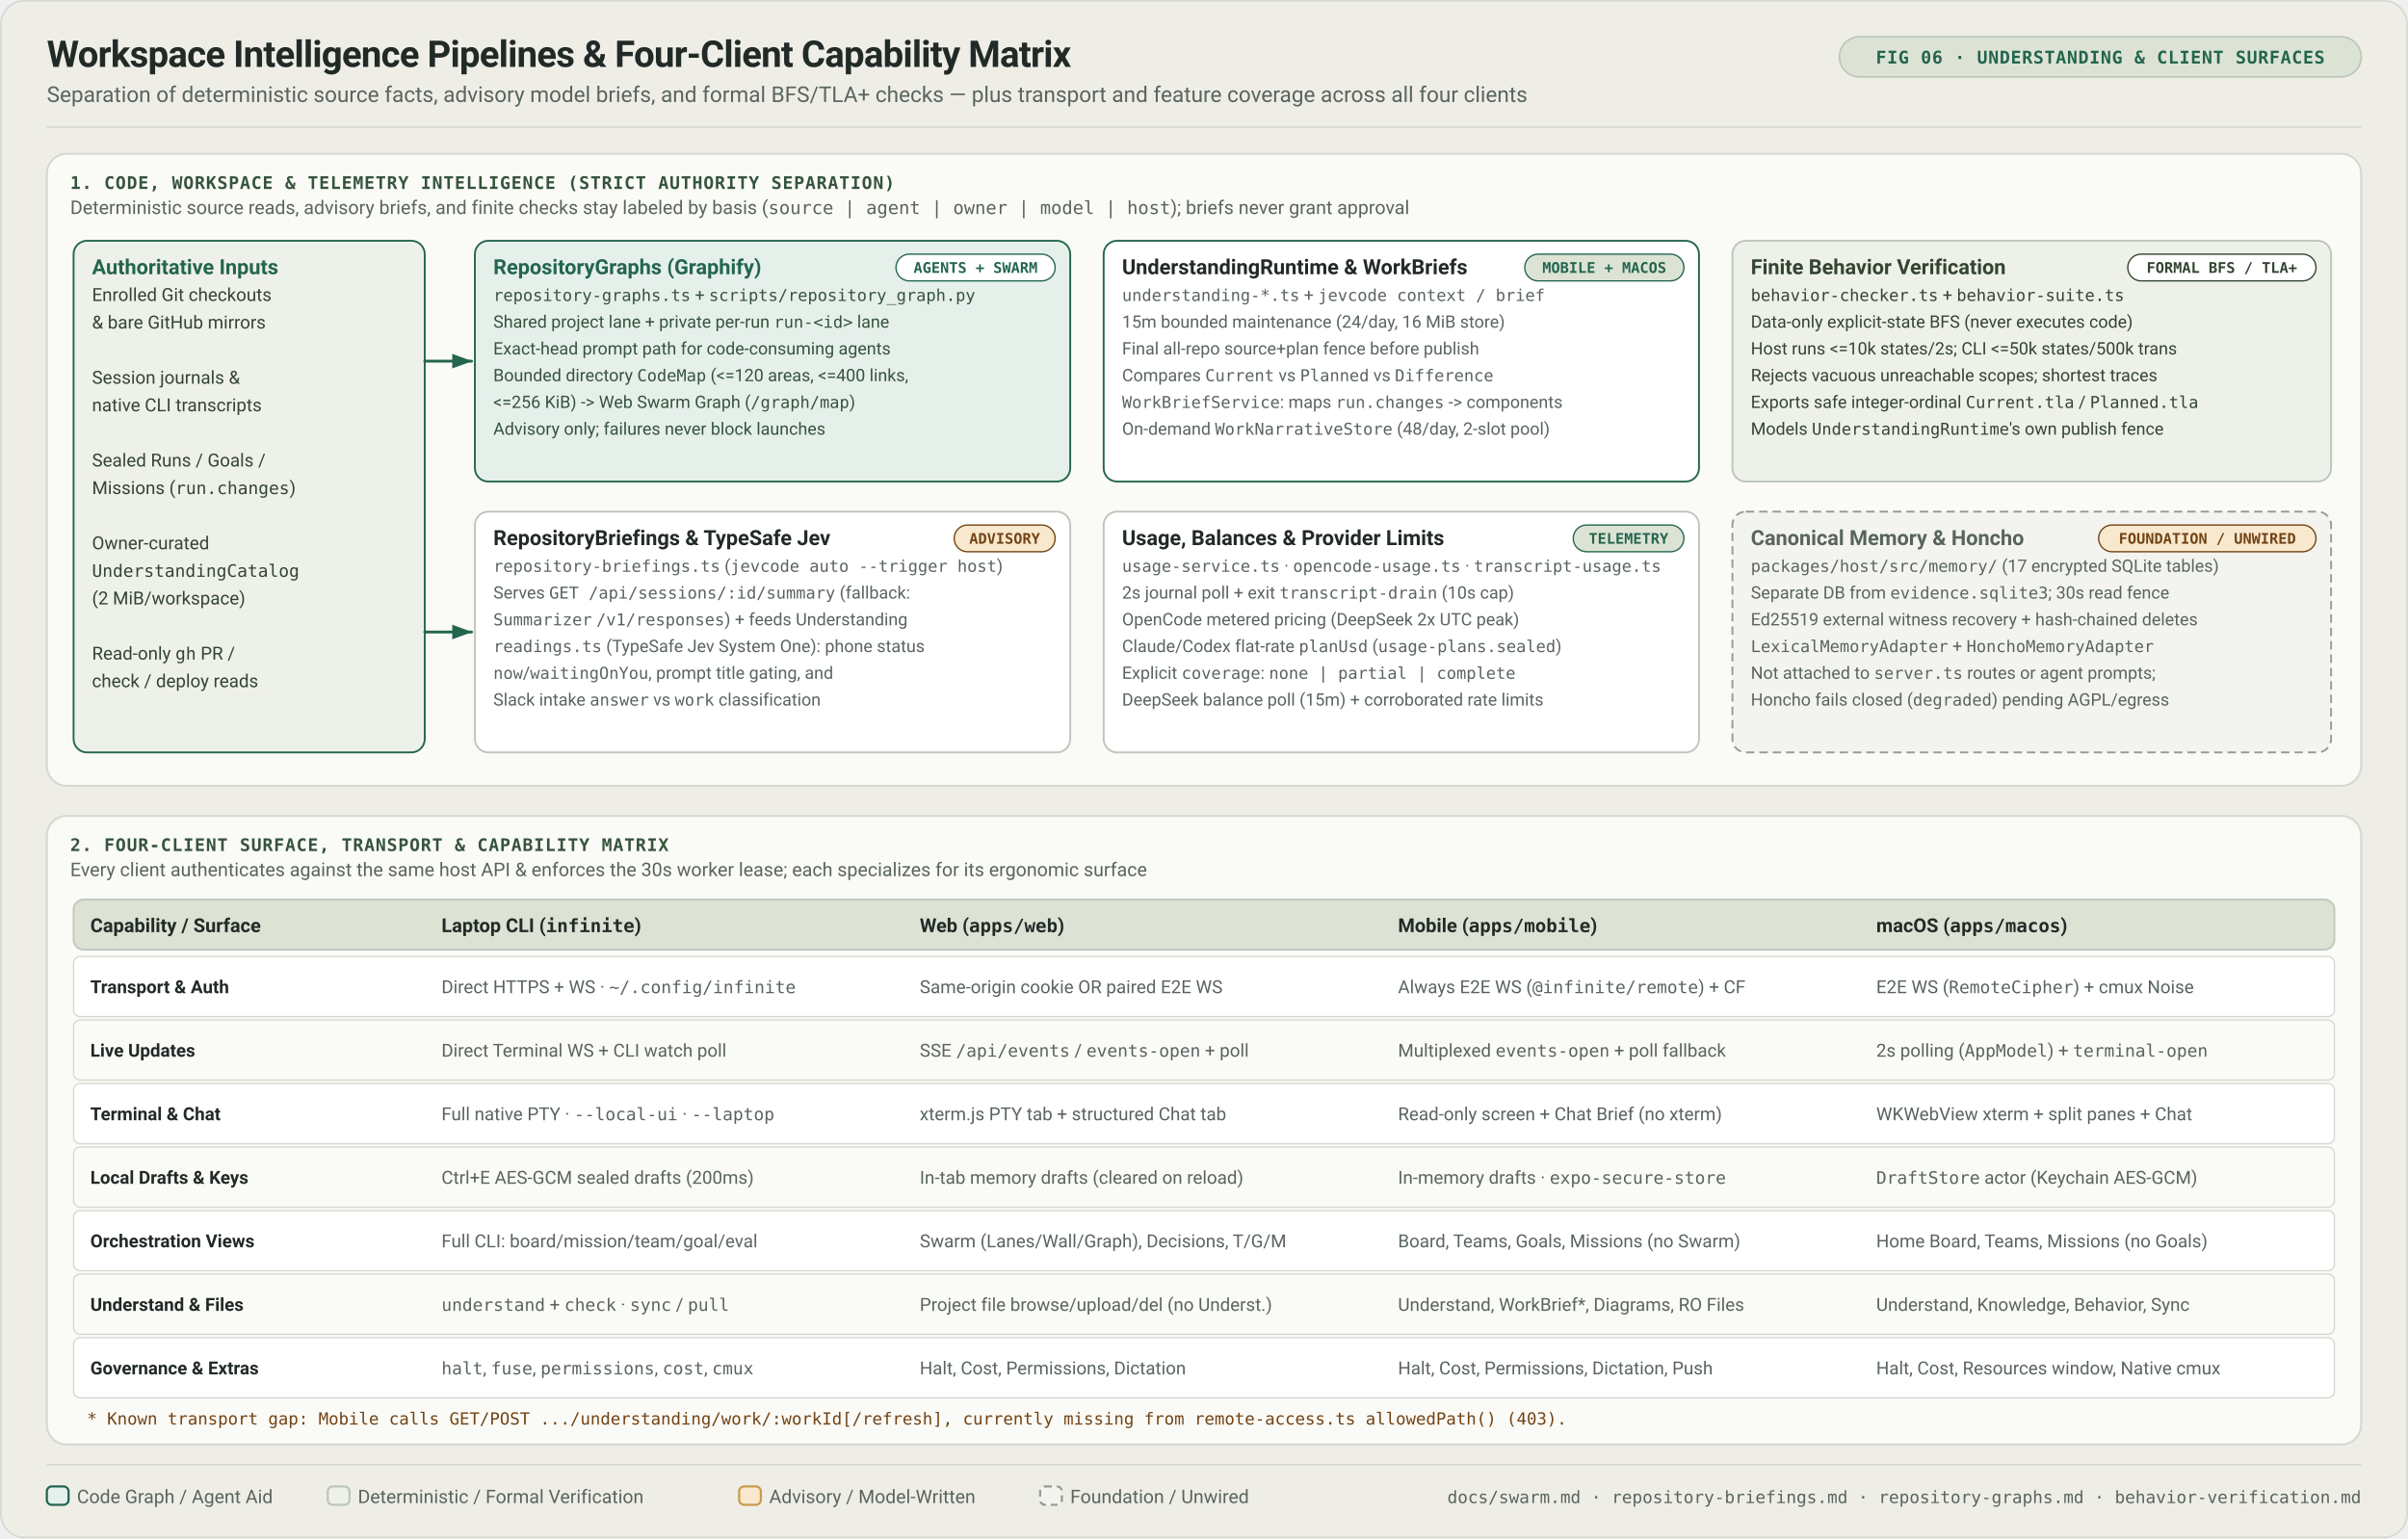
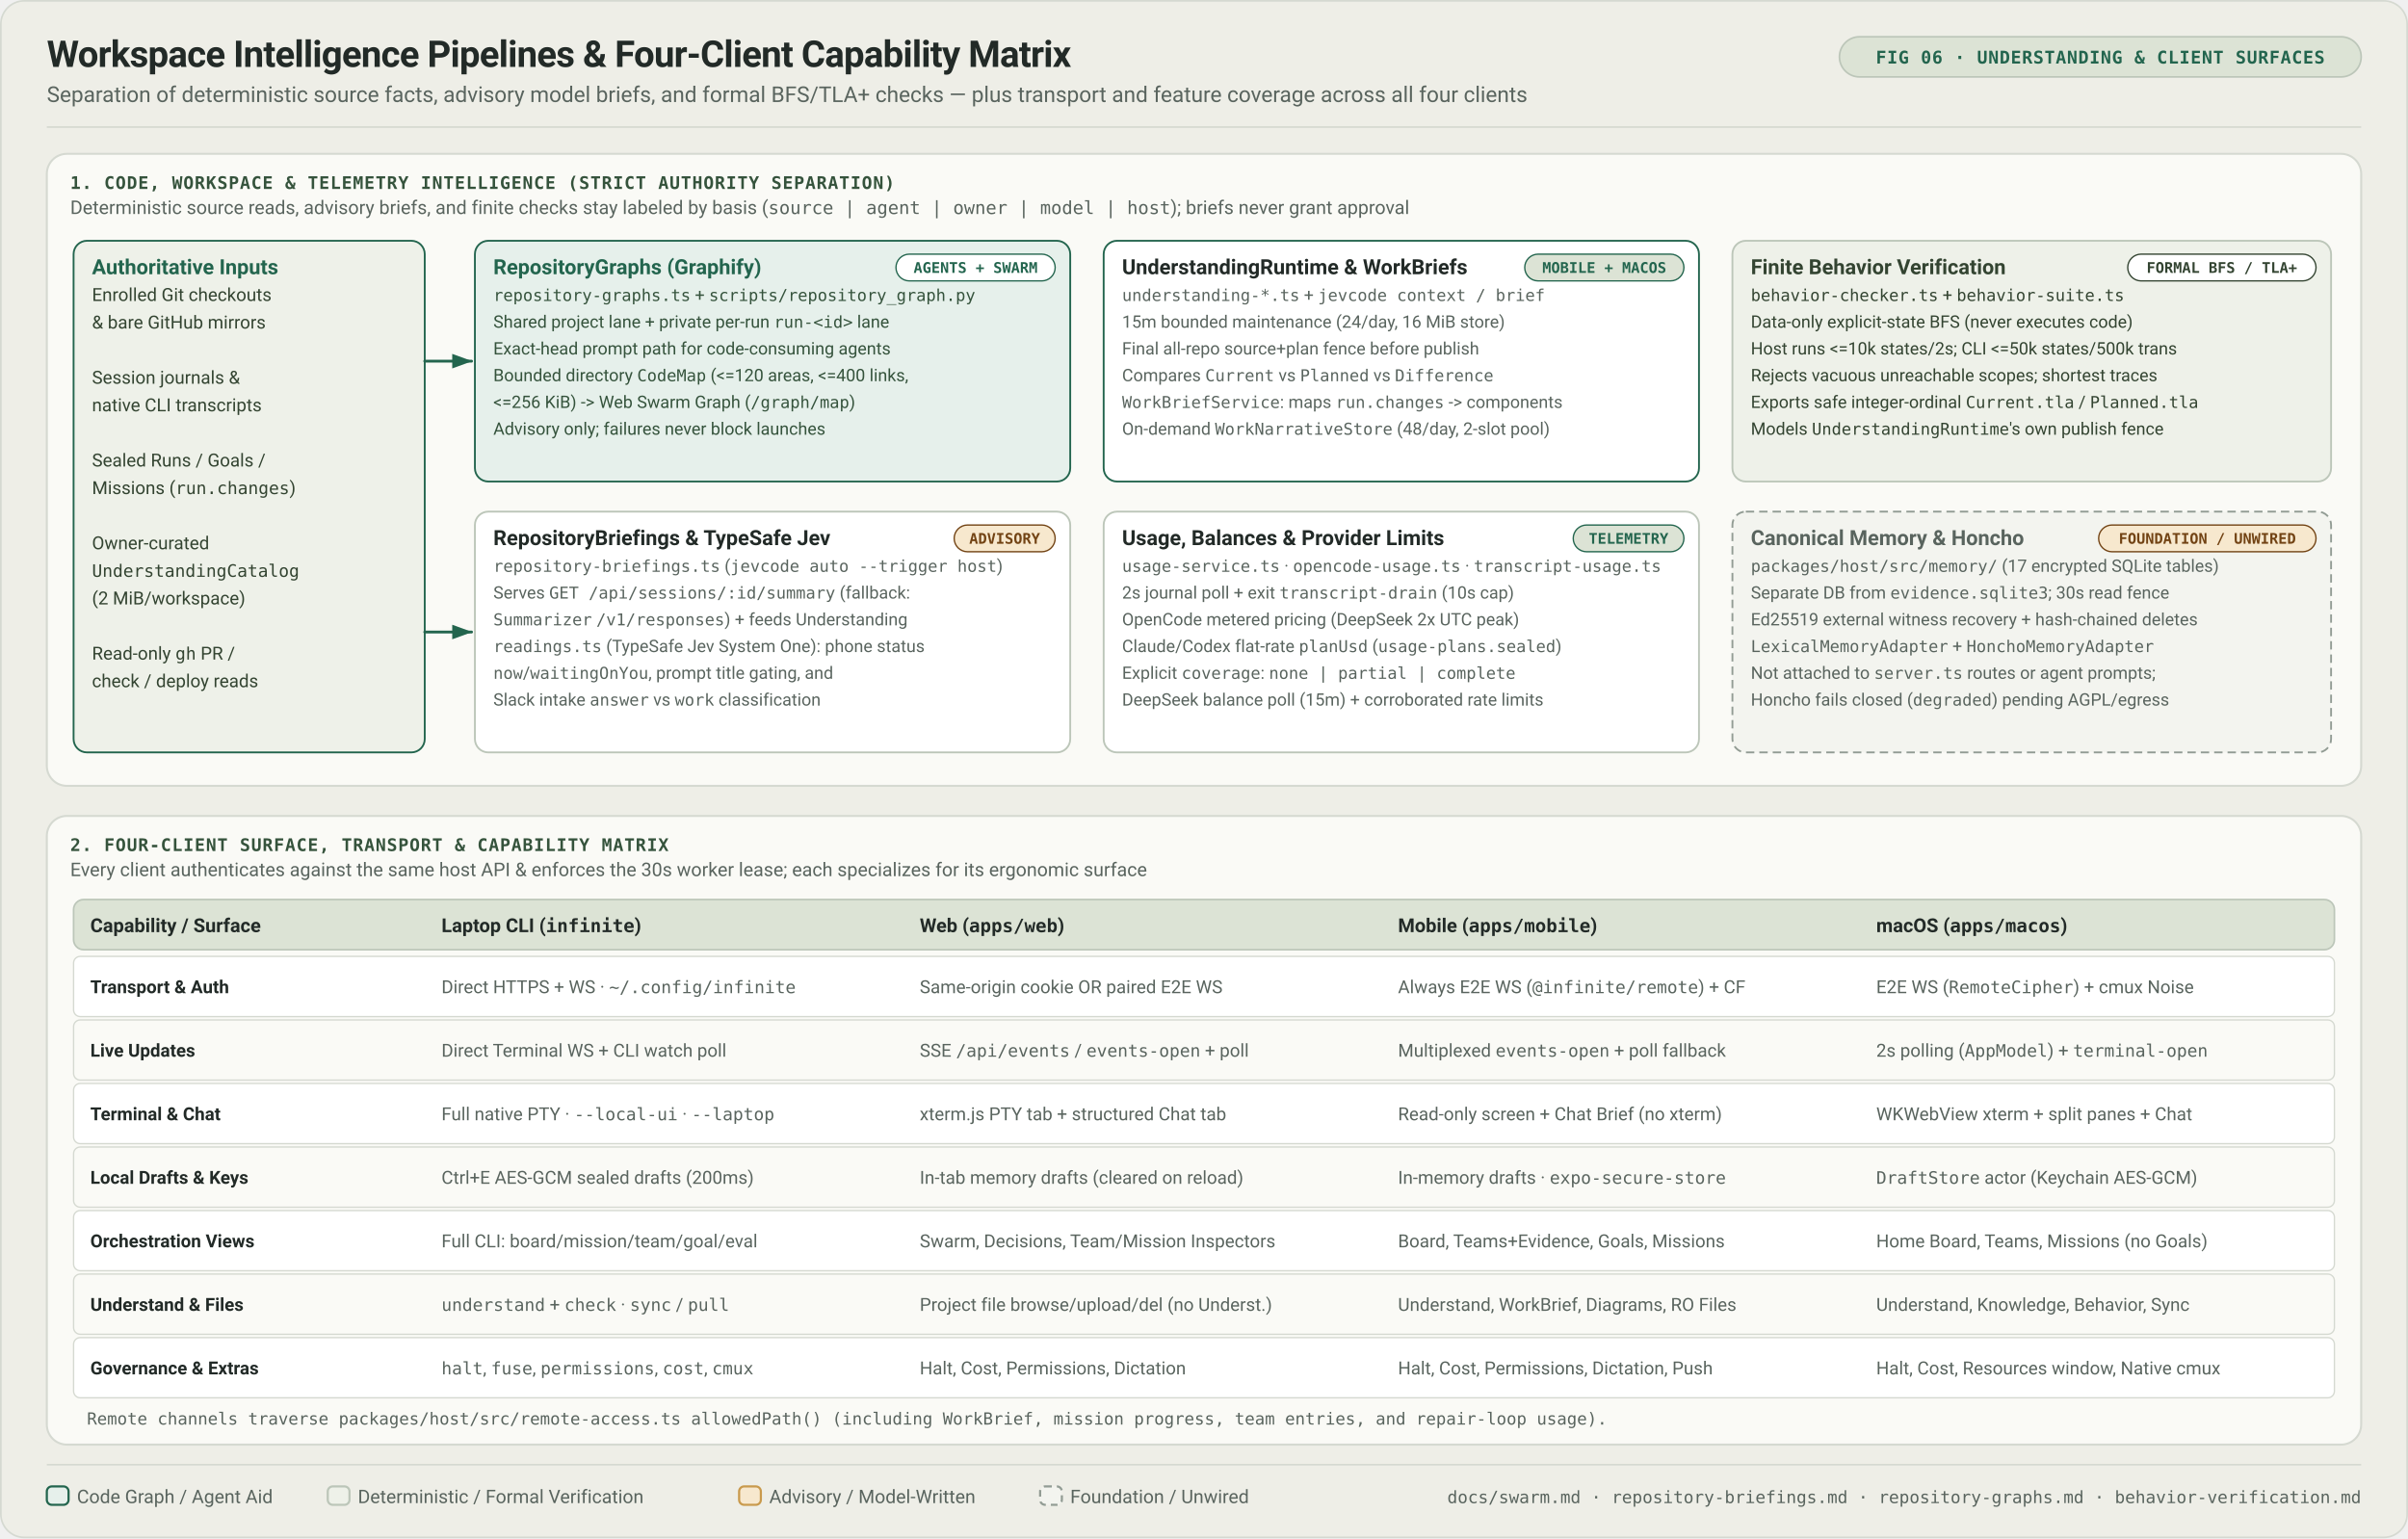
<svg xmlns="http://www.w3.org/2000/svg" viewBox="0 0 1440 920" width="1440" height="920" role="img" aria-label="Workspace Understanding Pipelines and Four-Client Surface Matrix">
  <defs>
    <marker id="arr-forest" viewBox="0 0 10 8" refX="8.5" refY="4" markerWidth="8" markerHeight="6.5" orient="auto-start-reverse">
      <path d="M 0 0.8 L 8.8 4 L 0 7.2 z" fill="#23654e" />
    </marker>
    <marker id="arr-ink" viewBox="0 0 10 8" refX="8.5" refY="4" markerWidth="8" markerHeight="6.5" orient="auto-start-reverse">
      <path d="M 0 0.8 L 8.8 4 L 0 7.2 z" fill="#59645e" />
    </marker>
    <marker id="arr-warn" viewBox="0 0 10 8" refX="8.5" refY="4" markerWidth="8" markerHeight="6.5" orient="auto-start-reverse">
      <path d="M 0 0.8 L 8.8 4 L 0 7.2 z" fill="#724314" />
    </marker>
    <marker id="arr-err" viewBox="0 0 10 8" refX="8.5" refY="4" markerWidth="8" markerHeight="6.5" orient="auto-start-reverse">
      <path d="M 0 0.8 L 8.8 4 L 0 7.2 z" fill="#9d382a" />
    </marker>
    <marker id="arr-term" viewBox="0 0 10 8" refX="8.5" refY="4" markerWidth="8" markerHeight="6.5" orient="auto-start-reverse">
      <path d="M 0 0.8 L 8.8 4 L 0 7.2 z" fill="#7fd4a8" />
    </marker>
  </defs>
  <rect x="0.5" y="0.5" width="1439" height="919" rx="14" fill="#eeeee7" stroke="#d5d9d1" stroke-width="1" />
  <g class="header">
    <text x="28" y="40" font-family="'Instrument Sans', -apple-system, BlinkMacSystemFont, 'Segoe UI', Roboto, Helvetica, Arial, sans-serif" font-size="22" font-weight="600" fill="#222a27" letter-spacing="-0.4">Workspace Intelligence Pipelines &amp; Four-Client Capability Matrix</text>
    <text x="28" y="61" font-family="'Instrument Sans', -apple-system, BlinkMacSystemFont, 'Segoe UI', Roboto, Helvetica, Arial, sans-serif" font-size="13" fill="#59645e">Separation of deterministic source facts, advisory model briefs, and formal BFS/TLA+ checks — plus transport and feature coverage across all four clients</text>
    <rect x="1100.0" y="22" width="312.0" height="24" rx="12" fill="#dce3d5" stroke="#bcc6b9" stroke-width="1" />
    <text x="1256.0" y="38" text-anchor="middle" font-family="'SFMono-Regular', ui-monospace, Menlo, Monaco, Consolas, monospace" font-size="10.5" font-weight="600" fill="#23654e" letter-spacing="0.4">FIG 06 · UNDERSTANDING &amp; CLIENT SURFACES</text>
    <line x1="28" y1="76" x2="1412" y2="76" stroke="#d5d9d1" stroke-width="1" />
  </g>
  <rect x="28" y="92" width="1384" height="378" rx="12" fill="#fafaf6" stroke="#d5d9d1" stroke-width="1.2" />
  <text x="42" y="113" font-family="'SFMono-Regular', ui-monospace, Menlo, Monaco, Consolas, monospace" font-size="10.4" font-weight="700" fill="#35533c" letter-spacing="0.5">1. CODE, WORKSPACE &amp; TELEMETRY INTELLIGENCE (STRICT AUTHORITY SEPARATION)</text>
  <text x="42" y="128" font-family="'Instrument Sans', -apple-system, BlinkMacSystemFont, 'Segoe UI', Roboto, Helvetica, Arial, sans-serif" font-size="11.3" fill="#59645e">Deterministic source reads, advisory briefs, and finite checks stay labeled by basis (<tspan font-family="'SFMono-Regular', ui-monospace, Menlo, Monaco, Consolas, monospace" font-size="10.8">source | agent | owner | model | host</tspan>); briefs never grant approval</text>
  <rect x="44" y="144" width="210" height="306" rx="8" fill="#eef1e9" stroke="#23654e" stroke-width="1.1" />
  <text x="55" y="164" font-family="'Instrument Sans', -apple-system, BlinkMacSystemFont, 'Segoe UI', Roboto, Helvetica, Arial, sans-serif" font-size="12.5" font-weight="600" fill="#23654e">Authoritative Inputs</text>
  <text x="55" y="180" font-family="'Instrument Sans', -apple-system, BlinkMacSystemFont, 'Segoe UI', Roboto, Helvetica, Arial, sans-serif" font-size="10.8" fill="#334431">Enrolled Git checkouts</text>
  <text x="55" y="196.5" font-family="'Instrument Sans', -apple-system, BlinkMacSystemFont, 'Segoe UI', Roboto, Helvetica, Arial, sans-serif" font-size="10.8" fill="#334431">&amp; bare GitHub mirrors</text>
  <text x="55" y="229.5" font-family="'Instrument Sans', -apple-system, BlinkMacSystemFont, 'Segoe UI', Roboto, Helvetica, Arial, sans-serif" font-size="10.8" fill="#334431">Session journals &amp;</text>
  <text x="55" y="246.0" font-family="'Instrument Sans', -apple-system, BlinkMacSystemFont, 'Segoe UI', Roboto, Helvetica, Arial, sans-serif" font-size="10.8" fill="#334431">native CLI transcripts</text>
  <text x="55" y="279.0" font-family="'Instrument Sans', -apple-system, BlinkMacSystemFont, 'Segoe UI', Roboto, Helvetica, Arial, sans-serif" font-size="10.8" fill="#334431">Sealed Runs / Goals /</text>
  <text x="55" y="295.5" font-family="'Instrument Sans', -apple-system, BlinkMacSystemFont, 'Segoe UI', Roboto, Helvetica, Arial, sans-serif" font-size="10.8" fill="#334431">Missions (<tspan font-family="'SFMono-Regular', ui-monospace, Menlo, Monaco, Consolas, monospace" font-size="10.3">run.changes</tspan>)</text>
  <text x="55" y="328.5" font-family="'Instrument Sans', -apple-system, BlinkMacSystemFont, 'Segoe UI', Roboto, Helvetica, Arial, sans-serif" font-size="10.8" fill="#334431">Owner-curated</text>
  <text x="55" y="345.0" font-family="'Instrument Sans', -apple-system, BlinkMacSystemFont, 'Segoe UI', Roboto, Helvetica, Arial, sans-serif" font-size="10.8" fill="#334431">
    <tspan font-family="'SFMono-Regular', ui-monospace, Menlo, Monaco, Consolas, monospace" font-size="10.3">UnderstandingCatalog</tspan>
  </text>
  <text x="55" y="361.5" font-family="'Instrument Sans', -apple-system, BlinkMacSystemFont, 'Segoe UI', Roboto, Helvetica, Arial, sans-serif" font-size="10.8" fill="#334431">(2 MiB/workspace)</text>
  <text x="55" y="394.5" font-family="'Instrument Sans', -apple-system, BlinkMacSystemFont, 'Segoe UI', Roboto, Helvetica, Arial, sans-serif" font-size="10.8" fill="#334431">Read-only <tspan font-family="'SFMono-Regular', ui-monospace, Menlo, Monaco, Consolas, monospace" font-size="10.3">gh</tspan> PR /</text>
  <text x="55" y="411.0" font-family="'Instrument Sans', -apple-system, BlinkMacSystemFont, 'Segoe UI', Roboto, Helvetica, Arial, sans-serif" font-size="10.8" fill="#334431">check / deploy reads</text>
  <rect x="284" y="144" width="356" height="144" rx="8" fill="#e6f0eb" stroke="#23654e" stroke-width="1.1" />
  <text x="295" y="164" font-family="'Instrument Sans', -apple-system, BlinkMacSystemFont, 'Segoe UI', Roboto, Helvetica, Arial, sans-serif" font-size="12.5" font-weight="600" fill="#23654e">RepositoryGraphs (Graphify)</text>
  <rect x="535.8" y="152" width="95.2" height="16" rx="8" fill="#ffffff" stroke="#23654e" stroke-width="0.8" />
  <text x="583.4" y="163.2" text-anchor="middle" font-family="'SFMono-Regular', ui-monospace, Menlo, Monaco, Consolas, monospace" font-size="8.8" font-weight="600" fill="#23654e">AGENTS + SWARM</text>
  <text x="295" y="180" font-family="'Instrument Sans', -apple-system, BlinkMacSystemFont, 'Segoe UI', Roboto, Helvetica, Arial, sans-serif" font-size="10.3" fill="#35533c">
    <tspan font-family="'SFMono-Regular', ui-monospace, Menlo, Monaco, Consolas, monospace" font-size="9.8">repository-graphs.ts</tspan> + <tspan font-family="'SFMono-Regular', ui-monospace, Menlo, Monaco, Consolas, monospace" font-size="9.8">scripts/repository_graph.py</tspan>
  </text>
  <text x="295" y="196" font-family="'Instrument Sans', -apple-system, BlinkMacSystemFont, 'Segoe UI', Roboto, Helvetica, Arial, sans-serif" font-size="10.3" fill="#35533c">Shared project lane + private per-run <tspan font-family="'SFMono-Regular', ui-monospace, Menlo, Monaco, Consolas, monospace" font-size="9.8">run-&lt;id&gt;</tspan> lane</text>
  <text x="295" y="212" font-family="'Instrument Sans', -apple-system, BlinkMacSystemFont, 'Segoe UI', Roboto, Helvetica, Arial, sans-serif" font-size="10.3" fill="#35533c">Exact-head prompt path for code-consuming agents</text>
  <text x="295" y="228" font-family="'Instrument Sans', -apple-system, BlinkMacSystemFont, 'Segoe UI', Roboto, Helvetica, Arial, sans-serif" font-size="10.3" fill="#35533c">Bounded directory <tspan font-family="'SFMono-Regular', ui-monospace, Menlo, Monaco, Consolas, monospace" font-size="9.8">CodeMap</tspan> (&lt;=120 areas, &lt;=400 links,</text>
  <text x="295" y="244" font-family="'Instrument Sans', -apple-system, BlinkMacSystemFont, 'Segoe UI', Roboto, Helvetica, Arial, sans-serif" font-size="10.3" fill="#35533c">&lt;=256 KiB) -&gt; Web Swarm Graph (<tspan font-family="'SFMono-Regular', ui-monospace, Menlo, Monaco, Consolas, monospace" font-size="9.8">/graph/map</tspan>)</text>
  <text x="295" y="260" font-family="'Instrument Sans', -apple-system, BlinkMacSystemFont, 'Segoe UI', Roboto, Helvetica, Arial, sans-serif" font-size="10.3" fill="#35533c">Advisory only; failures never block launches</text>
  <rect x="660" y="144" width="356" height="144" rx="8" fill="#ffffff" stroke="#23654e" stroke-width="1.1" />
  <text x="671" y="164" font-family="'Instrument Sans', -apple-system, BlinkMacSystemFont, 'Segoe UI', Roboto, Helvetica, Arial, sans-serif" font-size="12.5" font-weight="600" fill="#222a27">UnderstandingRuntime &amp; WorkBriefs</text>
  <rect x="911.8" y="152" width="95.2" height="16" rx="8" fill="#dce3d5" stroke="#23654e" stroke-width="0.8" />
  <text x="959.4" y="163.2" text-anchor="middle" font-family="'SFMono-Regular', ui-monospace, Menlo, Monaco, Consolas, monospace" font-size="8.8" font-weight="600" fill="#23654e">MOBILE + MACOS</text>
  <text x="671" y="180" font-family="'Instrument Sans', -apple-system, BlinkMacSystemFont, 'Segoe UI', Roboto, Helvetica, Arial, sans-serif" font-size="10.3" fill="#59645e">
    <tspan font-family="'SFMono-Regular', ui-monospace, Menlo, Monaco, Consolas, monospace" font-size="9.8">understanding-*.ts</tspan> + <tspan font-family="'SFMono-Regular', ui-monospace, Menlo, Monaco, Consolas, monospace" font-size="9.8">jevcode context / brief</tspan>
  </text>
  <text x="671" y="196" font-family="'Instrument Sans', -apple-system, BlinkMacSystemFont, 'Segoe UI', Roboto, Helvetica, Arial, sans-serif" font-size="10.3" fill="#59645e">15m bounded maintenance (24/day, 16 MiB store)</text>
  <text x="671" y="212" font-family="'Instrument Sans', -apple-system, BlinkMacSystemFont, 'Segoe UI', Roboto, Helvetica, Arial, sans-serif" font-size="10.3" fill="#59645e">Final all-repo source+plan fence before publish</text>
  <text x="671" y="228" font-family="'Instrument Sans', -apple-system, BlinkMacSystemFont, 'Segoe UI', Roboto, Helvetica, Arial, sans-serif" font-size="10.3" fill="#59645e">Compares <tspan font-family="'SFMono-Regular', ui-monospace, Menlo, Monaco, Consolas, monospace" font-size="9.8">Current</tspan> vs <tspan font-family="'SFMono-Regular', ui-monospace, Menlo, Monaco, Consolas, monospace" font-size="9.8">Planned</tspan> vs <tspan font-family="'SFMono-Regular', ui-monospace, Menlo, Monaco, Consolas, monospace" font-size="9.8">Difference</tspan>
  </text>
  <text x="671" y="244" font-family="'Instrument Sans', -apple-system, BlinkMacSystemFont, 'Segoe UI', Roboto, Helvetica, Arial, sans-serif" font-size="10.3" fill="#59645e">
    <tspan font-family="'SFMono-Regular', ui-monospace, Menlo, Monaco, Consolas, monospace" font-size="9.8">WorkBriefService</tspan>: maps <tspan font-family="'SFMono-Regular', ui-monospace, Menlo, Monaco, Consolas, monospace" font-size="9.8">run.changes</tspan> -&gt; components</text>
  <text x="671" y="260" font-family="'Instrument Sans', -apple-system, BlinkMacSystemFont, 'Segoe UI', Roboto, Helvetica, Arial, sans-serif" font-size="10.3" fill="#59645e">On-demand <tspan font-family="'SFMono-Regular', ui-monospace, Menlo, Monaco, Consolas, monospace" font-size="9.8">WorkNarrativeStore</tspan> (48/day, 2-slot pool)</text>
  <rect x="1036" y="144" width="358" height="144" rx="8" fill="#eef1e9" stroke="#bcc6b9" stroke-width="1.1" />
  <text x="1047" y="164" font-family="'Instrument Sans', -apple-system, BlinkMacSystemFont, 'Segoe UI', Roboto, Helvetica, Arial, sans-serif" font-size="12.5" font-weight="600" fill="#334431">Finite Behavior Verification</text>
  <rect x="1272.4" y="152" width="112.6" height="16" rx="8" fill="#ffffff" stroke="#334431" stroke-width="0.8" />
  <text x="1328.7" y="163.2" text-anchor="middle" font-family="'SFMono-Regular', ui-monospace, Menlo, Monaco, Consolas, monospace" font-size="8.8" font-weight="600" fill="#334431">FORMAL BFS / TLA+</text>
  <text x="1047" y="180" font-family="'Instrument Sans', -apple-system, BlinkMacSystemFont, 'Segoe UI', Roboto, Helvetica, Arial, sans-serif" font-size="10.3" fill="#334431">
    <tspan font-family="'SFMono-Regular', ui-monospace, Menlo, Monaco, Consolas, monospace" font-size="9.8">behavior-checker.ts</tspan> + <tspan font-family="'SFMono-Regular', ui-monospace, Menlo, Monaco, Consolas, monospace" font-size="9.8">behavior-suite.ts</tspan>
  </text>
  <text x="1047" y="196" font-family="'Instrument Sans', -apple-system, BlinkMacSystemFont, 'Segoe UI', Roboto, Helvetica, Arial, sans-serif" font-size="10.3" fill="#334431">Data-only explicit-state BFS (never executes code)</text>
  <text x="1047" y="212" font-family="'Instrument Sans', -apple-system, BlinkMacSystemFont, 'Segoe UI', Roboto, Helvetica, Arial, sans-serif" font-size="10.3" fill="#334431">Host runs &lt;=10k states/2s; CLI &lt;=50k states/500k trans</text>
  <text x="1047" y="228" font-family="'Instrument Sans', -apple-system, BlinkMacSystemFont, 'Segoe UI', Roboto, Helvetica, Arial, sans-serif" font-size="10.3" fill="#334431">Rejects vacuous unreachable scopes; shortest traces</text>
  <text x="1047" y="244" font-family="'Instrument Sans', -apple-system, BlinkMacSystemFont, 'Segoe UI', Roboto, Helvetica, Arial, sans-serif" font-size="10.3" fill="#334431">Exports safe integer-ordinal <tspan font-family="'SFMono-Regular', ui-monospace, Menlo, Monaco, Consolas, monospace" font-size="9.8">Current.tla</tspan> / <tspan font-family="'SFMono-Regular', ui-monospace, Menlo, Monaco, Consolas, monospace" font-size="9.8">Planned.tla</tspan>
  </text>
  <text x="1047" y="260" font-family="'Instrument Sans', -apple-system, BlinkMacSystemFont, 'Segoe UI', Roboto, Helvetica, Arial, sans-serif" font-size="10.3" fill="#334431">Models <tspan font-family="'SFMono-Regular', ui-monospace, Menlo, Monaco, Consolas, monospace" font-size="9.8">UnderstandingRuntime</tspan>'s own publish fence</text>
  <rect x="284" y="306" width="356" height="144" rx="8" fill="#ffffff" stroke="#bcc6b9" stroke-width="1.1" />
  <text x="295" y="326" font-family="'Instrument Sans', -apple-system, BlinkMacSystemFont, 'Segoe UI', Roboto, Helvetica, Arial, sans-serif" font-size="12.5" font-weight="600" fill="#222a27">RepositoryBriefings &amp; TypeSafe Jev</text>
  <rect x="570.6" y="314" width="60.4" height="16" rx="8" fill="#f7e8ce" stroke="#724314" stroke-width="0.8" />
  <text x="600.8" y="325.2" text-anchor="middle" font-family="'SFMono-Regular', ui-monospace, Menlo, Monaco, Consolas, monospace" font-size="8.8" font-weight="600" fill="#724314">ADVISORY</text>
  <text x="295" y="342" font-family="'Instrument Sans', -apple-system, BlinkMacSystemFont, 'Segoe UI', Roboto, Helvetica, Arial, sans-serif" font-size="10.3" fill="#59645e">
    <tspan font-family="'SFMono-Regular', ui-monospace, Menlo, Monaco, Consolas, monospace" font-size="9.8">repository-briefings.ts</tspan> (<tspan font-family="'SFMono-Regular', ui-monospace, Menlo, Monaco, Consolas, monospace" font-size="9.8">jevcode auto --trigger host</tspan>)</text>
  <text x="295" y="358" font-family="'Instrument Sans', -apple-system, BlinkMacSystemFont, 'Segoe UI', Roboto, Helvetica, Arial, sans-serif" font-size="10.3" fill="#59645e">Serves <tspan font-family="'SFMono-Regular', ui-monospace, Menlo, Monaco, Consolas, monospace" font-size="9.8">GET /api/sessions/:id/summary</tspan> (fallback:</text>
  <text x="295" y="374" font-family="'Instrument Sans', -apple-system, BlinkMacSystemFont, 'Segoe UI', Roboto, Helvetica, Arial, sans-serif" font-size="10.3" fill="#59645e">
    <tspan font-family="'SFMono-Regular', ui-monospace, Menlo, Monaco, Consolas, monospace" font-size="9.8">Summarizer</tspan>
    <tspan font-family="'SFMono-Regular', ui-monospace, Menlo, Monaco, Consolas, monospace" font-size="9.8">/v1/responses</tspan>) + feeds Understanding</text>
  <text x="295" y="390" font-family="'Instrument Sans', -apple-system, BlinkMacSystemFont, 'Segoe UI', Roboto, Helvetica, Arial, sans-serif" font-size="10.3" fill="#59645e">
    <tspan font-family="'SFMono-Regular', ui-monospace, Menlo, Monaco, Consolas, monospace" font-size="9.8">readings.ts</tspan> (TypeSafe Jev System One): phone status</text>
  <text x="295" y="406" font-family="'Instrument Sans', -apple-system, BlinkMacSystemFont, 'Segoe UI', Roboto, Helvetica, Arial, sans-serif" font-size="10.3" fill="#59645e">
    <tspan font-family="'SFMono-Regular', ui-monospace, Menlo, Monaco, Consolas, monospace" font-size="9.8">now</tspan>/<tspan font-family="'SFMono-Regular', ui-monospace, Menlo, Monaco, Consolas, monospace" font-size="9.8">waitingOnYou</tspan>, prompt title gating, and</text>
  <text x="295" y="422" font-family="'Instrument Sans', -apple-system, BlinkMacSystemFont, 'Segoe UI', Roboto, Helvetica, Arial, sans-serif" font-size="10.3" fill="#59645e">Slack intake <tspan font-family="'SFMono-Regular', ui-monospace, Menlo, Monaco, Consolas, monospace" font-size="9.8">answer</tspan> vs <tspan font-family="'SFMono-Regular', ui-monospace, Menlo, Monaco, Consolas, monospace" font-size="9.8">work</tspan> classification</text>
  <rect x="660" y="306" width="356" height="144" rx="8" fill="#ffffff" stroke="#bcc6b9" stroke-width="1.1" />
  <text x="671" y="326" font-family="'Instrument Sans', -apple-system, BlinkMacSystemFont, 'Segoe UI', Roboto, Helvetica, Arial, sans-serif" font-size="12.5" font-weight="600" fill="#222a27">Usage, Balances &amp; Provider Limits</text>
  <rect x="940.8" y="314" width="66.2" height="16" rx="8" fill="#dce3d5" stroke="#23654e" stroke-width="0.8" />
  <text x="973.9" y="325.2" text-anchor="middle" font-family="'SFMono-Regular', ui-monospace, Menlo, Monaco, Consolas, monospace" font-size="8.8" font-weight="600" fill="#23654e">TELEMETRY</text>
  <text x="671" y="342" font-family="'Instrument Sans', -apple-system, BlinkMacSystemFont, 'Segoe UI', Roboto, Helvetica, Arial, sans-serif" font-size="10.3" fill="#59645e">
    <tspan font-family="'SFMono-Regular', ui-monospace, Menlo, Monaco, Consolas, monospace" font-size="9.8">usage-service.ts</tspan> · <tspan font-family="'SFMono-Regular', ui-monospace, Menlo, Monaco, Consolas, monospace" font-size="9.8">opencode-usage.ts</tspan> · <tspan font-family="'SFMono-Regular', ui-monospace, Menlo, Monaco, Consolas, monospace" font-size="9.8">transcript-usage.ts</tspan>
  </text>
  <text x="671" y="358" font-family="'Instrument Sans', -apple-system, BlinkMacSystemFont, 'Segoe UI', Roboto, Helvetica, Arial, sans-serif" font-size="10.3" fill="#59645e">2s journal poll + exit <tspan font-family="'SFMono-Regular', ui-monospace, Menlo, Monaco, Consolas, monospace" font-size="9.8">transcript-drain</tspan> (10s cap)</text>
  <text x="671" y="374" font-family="'Instrument Sans', -apple-system, BlinkMacSystemFont, 'Segoe UI', Roboto, Helvetica, Arial, sans-serif" font-size="10.3" fill="#59645e">OpenCode metered pricing (DeepSeek 2x UTC peak)</text>
  <text x="671" y="390" font-family="'Instrument Sans', -apple-system, BlinkMacSystemFont, 'Segoe UI', Roboto, Helvetica, Arial, sans-serif" font-size="10.3" fill="#59645e">Claude/Codex flat-rate <tspan font-family="'SFMono-Regular', ui-monospace, Menlo, Monaco, Consolas, monospace" font-size="9.8">planUsd</tspan> (<tspan font-family="'SFMono-Regular', ui-monospace, Menlo, Monaco, Consolas, monospace" font-size="9.8">usage-plans.sealed</tspan>)</text>
  <text x="671" y="406" font-family="'Instrument Sans', -apple-system, BlinkMacSystemFont, 'Segoe UI', Roboto, Helvetica, Arial, sans-serif" font-size="10.3" fill="#59645e">Explicit <tspan font-family="'SFMono-Regular', ui-monospace, Menlo, Monaco, Consolas, monospace" font-size="9.8">coverage</tspan>: <tspan font-family="'SFMono-Regular', ui-monospace, Menlo, Monaco, Consolas, monospace" font-size="9.8">none | partial | complete</tspan>
  </text>
  <text x="671" y="422" font-family="'Instrument Sans', -apple-system, BlinkMacSystemFont, 'Segoe UI', Roboto, Helvetica, Arial, sans-serif" font-size="10.3" fill="#59645e">DeepSeek balance poll (15m) + corroborated rate limits</text>
  <rect x="1036" y="306" width="358" height="144" rx="8" fill="#f3f4ef" stroke="#929c94" stroke-width="1.1" stroke-dasharray="5 3" />
  <text x="1047" y="326" font-family="'Instrument Sans', -apple-system, BlinkMacSystemFont, 'Segoe UI', Roboto, Helvetica, Arial, sans-serif" font-size="12.5" font-weight="600" fill="#59645e">Canonical Memory &amp; Honcho</text>
  <rect x="1255.0" y="314" width="130.0" height="16" rx="8" fill="#f7e8ce" stroke="#724314" stroke-width="0.8" />
  <text x="1320.0" y="325.2" text-anchor="middle" font-family="'SFMono-Regular', ui-monospace, Menlo, Monaco, Consolas, monospace" font-size="8.8" font-weight="600" fill="#724314">FOUNDATION / UNWIRED</text>
  <text x="1047" y="342" font-family="'Instrument Sans', -apple-system, BlinkMacSystemFont, 'Segoe UI', Roboto, Helvetica, Arial, sans-serif" font-size="10.3" fill="#59645e">
    <tspan font-family="'SFMono-Regular', ui-monospace, Menlo, Monaco, Consolas, monospace" font-size="9.8">packages/host/src/memory/</tspan> (17 encrypted SQLite tables)</text>
  <text x="1047" y="358" font-family="'Instrument Sans', -apple-system, BlinkMacSystemFont, 'Segoe UI', Roboto, Helvetica, Arial, sans-serif" font-size="10.3" fill="#59645e">Separate DB from <tspan font-family="'SFMono-Regular', ui-monospace, Menlo, Monaco, Consolas, monospace" font-size="9.8">evidence.sqlite3</tspan>; 30s read fence</text>
  <text x="1047" y="374" font-family="'Instrument Sans', -apple-system, BlinkMacSystemFont, 'Segoe UI', Roboto, Helvetica, Arial, sans-serif" font-size="10.3" fill="#59645e">Ed25519 external witness recovery + hash-chained deletes</text>
  <text x="1047" y="390" font-family="'Instrument Sans', -apple-system, BlinkMacSystemFont, 'Segoe UI', Roboto, Helvetica, Arial, sans-serif" font-size="10.3" fill="#59645e">
    <tspan font-family="'SFMono-Regular', ui-monospace, Menlo, Monaco, Consolas, monospace" font-size="9.8">LexicalMemoryAdapter</tspan> + <tspan font-family="'SFMono-Regular', ui-monospace, Menlo, Monaco, Consolas, monospace" font-size="9.8">HonchoMemoryAdapter</tspan>
  </text>
  <text x="1047" y="406" font-family="'Instrument Sans', -apple-system, BlinkMacSystemFont, 'Segoe UI', Roboto, Helvetica, Arial, sans-serif" font-size="10.3" fill="#59645e">Not attached to <tspan font-family="'SFMono-Regular', ui-monospace, Menlo, Monaco, Consolas, monospace" font-size="9.8">server.ts</tspan> routes or agent prompts;</text>
  <text x="1047" y="422" font-family="'Instrument Sans', -apple-system, BlinkMacSystemFont, 'Segoe UI', Roboto, Helvetica, Arial, sans-serif" font-size="10.3" fill="#59645e">Honcho fails closed (<tspan font-family="'SFMono-Regular', ui-monospace, Menlo, Monaco, Consolas, monospace" font-size="9.8">degraded</tspan>) pending AGPL/egress</text>
  <path d="M 254 216 L 282 216" fill="none" stroke="#23654e" stroke-width="1.7" stroke-linecap="round" stroke-linejoin="round" marker-end="url(#arr-forest)" />
  <path d="M 254 378 L 282 378" fill="none" stroke="#23654e" stroke-width="1.7" stroke-linecap="round" stroke-linejoin="round" marker-end="url(#arr-forest)" />
  <rect x="28" y="488" width="1384" height="376" rx="12" fill="#fafaf6" stroke="#d5d9d1" stroke-width="1.2" />
  <text x="42" y="509" font-family="'SFMono-Regular', ui-monospace, Menlo, Monaco, Consolas, monospace" font-size="10.4" font-weight="700" fill="#35533c" letter-spacing="0.5">2. FOUR-CLIENT SURFACE, TRANSPORT &amp; CAPABILITY MATRIX</text>
  <text x="42" y="524" font-family="'Instrument Sans', -apple-system, BlinkMacSystemFont, 'Segoe UI', Roboto, Helvetica, Arial, sans-serif" font-size="11.3" fill="#59645e">Every client authenticates against the same host API &amp; enforces the 30s worker lease; each specializes for its ergonomic surface</text>
  <rect x="44" y="538" width="1352" height="30" rx="6" fill="#dce3d5" stroke="#bcc6b9" stroke-width="1" />
  <text x="54" y="557.5" font-family="'Instrument Sans', -apple-system, BlinkMacSystemFont, 'Segoe UI', Roboto, Helvetica, Arial, sans-serif" font-size="11.5" font-weight="700" fill="#222a27">Capability / Surface</text>
  <text x="264" y="557.5" font-family="'Instrument Sans', -apple-system, BlinkMacSystemFont, 'Segoe UI', Roboto, Helvetica, Arial, sans-serif" font-size="11.5" font-weight="700" fill="#222a27">Laptop CLI (<tspan font-family="'SFMono-Regular', ui-monospace, Menlo, Monaco, Consolas, monospace" font-size="11.0">infinite</tspan>)</text>
  <text x="550" y="557.5" font-family="'Instrument Sans', -apple-system, BlinkMacSystemFont, 'Segoe UI', Roboto, Helvetica, Arial, sans-serif" font-size="11.5" font-weight="700" fill="#222a27">Web (<tspan font-family="'SFMono-Regular', ui-monospace, Menlo, Monaco, Consolas, monospace" font-size="11.0">apps/web</tspan>)</text>
  <text x="836" y="557.5" font-family="'Instrument Sans', -apple-system, BlinkMacSystemFont, 'Segoe UI', Roboto, Helvetica, Arial, sans-serif" font-size="11.5" font-weight="700" fill="#222a27">Mobile (<tspan font-family="'SFMono-Regular', ui-monospace, Menlo, Monaco, Consolas, monospace" font-size="11.0">apps/mobile</tspan>)</text>
  <text x="1122" y="557.5" font-family="'Instrument Sans', -apple-system, BlinkMacSystemFont, 'Segoe UI', Roboto, Helvetica, Arial, sans-serif" font-size="11.5" font-weight="700" fill="#222a27">macOS (<tspan font-family="'SFMono-Regular', ui-monospace, Menlo, Monaco, Consolas, monospace" font-size="11.0">apps/macos</tspan>)</text>
  <rect x="44" y="572" width="1352" height="36" rx="4" fill="#ffffff" stroke="#d5d9d1" stroke-width="0.8" />
  <text x="54" y="594" font-family="'Instrument Sans', -apple-system, BlinkMacSystemFont, 'Segoe UI', Roboto, Helvetica, Arial, sans-serif" font-size="10.8" font-weight="600" fill="#222a27">Transport &amp; Auth</text>
  <text x="264" y="594" font-family="'Instrument Sans', -apple-system, BlinkMacSystemFont, 'Segoe UI', Roboto, Helvetica, Arial, sans-serif" font-size="10.8" font-weight="400" fill="#59645e">Direct HTTPS + WS · <tspan font-family="'SFMono-Regular', ui-monospace, Menlo, Monaco, Consolas, monospace" font-size="10.3">~/.config/infinite</tspan>
  </text>
  <text x="550" y="594" font-family="'Instrument Sans', -apple-system, BlinkMacSystemFont, 'Segoe UI', Roboto, Helvetica, Arial, sans-serif" font-size="10.8" font-weight="400" fill="#59645e">Same-origin cookie OR paired E2E WS</text>
  <text x="836" y="594" font-family="'Instrument Sans', -apple-system, BlinkMacSystemFont, 'Segoe UI', Roboto, Helvetica, Arial, sans-serif" font-size="10.8" font-weight="400" fill="#59645e">Always E2E WS (<tspan font-family="'SFMono-Regular', ui-monospace, Menlo, Monaco, Consolas, monospace" font-size="10.3">@infinite/remote</tspan>) + CF</text>
  <text x="1122" y="594" font-family="'Instrument Sans', -apple-system, BlinkMacSystemFont, 'Segoe UI', Roboto, Helvetica, Arial, sans-serif" font-size="10.8" font-weight="400" fill="#59645e">E2E WS (<tspan font-family="'SFMono-Regular', ui-monospace, Menlo, Monaco, Consolas, monospace" font-size="10.3">RemoteCipher</tspan>) + cmux Noise</text>
  <rect x="44" y="610" width="1352" height="36" rx="4" fill="#fafaf6" stroke="#d5d9d1" stroke-width="0.8" />
  <text x="54" y="632" font-family="'Instrument Sans', -apple-system, BlinkMacSystemFont, 'Segoe UI', Roboto, Helvetica, Arial, sans-serif" font-size="10.8" font-weight="600" fill="#222a27">Live Updates</text>
  <text x="264" y="632" font-family="'Instrument Sans', -apple-system, BlinkMacSystemFont, 'Segoe UI', Roboto, Helvetica, Arial, sans-serif" font-size="10.8" font-weight="400" fill="#59645e">Direct Terminal WS + CLI watch poll</text>
  <text x="550" y="632" font-family="'Instrument Sans', -apple-system, BlinkMacSystemFont, 'Segoe UI', Roboto, Helvetica, Arial, sans-serif" font-size="10.8" font-weight="400" fill="#59645e">SSE <tspan font-family="'SFMono-Regular', ui-monospace, Menlo, Monaco, Consolas, monospace" font-size="10.3">/api/events</tspan> / <tspan font-family="'SFMono-Regular', ui-monospace, Menlo, Monaco, Consolas, monospace" font-size="10.3">events-open</tspan> + poll</text>
  <text x="836" y="632" font-family="'Instrument Sans', -apple-system, BlinkMacSystemFont, 'Segoe UI', Roboto, Helvetica, Arial, sans-serif" font-size="10.8" font-weight="400" fill="#59645e">Multiplexed <tspan font-family="'SFMono-Regular', ui-monospace, Menlo, Monaco, Consolas, monospace" font-size="10.3">events-open</tspan> + poll fallback</text>
  <text x="1122" y="632" font-family="'Instrument Sans', -apple-system, BlinkMacSystemFont, 'Segoe UI', Roboto, Helvetica, Arial, sans-serif" font-size="10.8" font-weight="400" fill="#59645e">2s polling (<tspan font-family="'SFMono-Regular', ui-monospace, Menlo, Monaco, Consolas, monospace" font-size="10.3">AppModel</tspan>) + <tspan font-family="'SFMono-Regular', ui-monospace, Menlo, Monaco, Consolas, monospace" font-size="10.3">terminal-open</tspan>
  </text>
  <rect x="44" y="648" width="1352" height="36" rx="4" fill="#ffffff" stroke="#d5d9d1" stroke-width="0.8" />
  <text x="54" y="670" font-family="'Instrument Sans', -apple-system, BlinkMacSystemFont, 'Segoe UI', Roboto, Helvetica, Arial, sans-serif" font-size="10.8" font-weight="600" fill="#222a27">Terminal &amp; Chat</text>
  <text x="264" y="670" font-family="'Instrument Sans', -apple-system, BlinkMacSystemFont, 'Segoe UI', Roboto, Helvetica, Arial, sans-serif" font-size="10.8" font-weight="400" fill="#59645e">Full native PTY · <tspan font-family="'SFMono-Regular', ui-monospace, Menlo, Monaco, Consolas, monospace" font-size="10.3">--local-ui</tspan> · <tspan font-family="'SFMono-Regular', ui-monospace, Menlo, Monaco, Consolas, monospace" font-size="10.3">--laptop</tspan>
  </text>
  <text x="550" y="670" font-family="'Instrument Sans', -apple-system, BlinkMacSystemFont, 'Segoe UI', Roboto, Helvetica, Arial, sans-serif" font-size="10.8" font-weight="400" fill="#59645e">xterm.js PTY tab + structured Chat tab</text>
  <text x="836" y="670" font-family="'Instrument Sans', -apple-system, BlinkMacSystemFont, 'Segoe UI', Roboto, Helvetica, Arial, sans-serif" font-size="10.8" font-weight="400" fill="#59645e">Read-only screen + Chat Brief (no xterm)</text>
  <text x="1122" y="670" font-family="'Instrument Sans', -apple-system, BlinkMacSystemFont, 'Segoe UI', Roboto, Helvetica, Arial, sans-serif" font-size="10.8" font-weight="400" fill="#59645e">WKWebView xterm + split panes + Chat</text>
  <rect x="44" y="686" width="1352" height="36" rx="4" fill="#fafaf6" stroke="#d5d9d1" stroke-width="0.8" />
  <text x="54" y="708" font-family="'Instrument Sans', -apple-system, BlinkMacSystemFont, 'Segoe UI', Roboto, Helvetica, Arial, sans-serif" font-size="10.8" font-weight="600" fill="#222a27">Local Drafts &amp; Keys</text>
  <text x="264" y="708" font-family="'Instrument Sans', -apple-system, BlinkMacSystemFont, 'Segoe UI', Roboto, Helvetica, Arial, sans-serif" font-size="10.8" font-weight="400" fill="#59645e">Ctrl+E AES-GCM sealed drafts (200ms)</text>
  <text x="550" y="708" font-family="'Instrument Sans', -apple-system, BlinkMacSystemFont, 'Segoe UI', Roboto, Helvetica, Arial, sans-serif" font-size="10.8" font-weight="400" fill="#59645e">In-tab memory drafts (cleared on reload)</text>
  <text x="836" y="708" font-family="'Instrument Sans', -apple-system, BlinkMacSystemFont, 'Segoe UI', Roboto, Helvetica, Arial, sans-serif" font-size="10.8" font-weight="400" fill="#59645e">In-memory drafts · <tspan font-family="'SFMono-Regular', ui-monospace, Menlo, Monaco, Consolas, monospace" font-size="10.3">expo-secure-store</tspan>
  </text>
  <text x="1122" y="708" font-family="'Instrument Sans', -apple-system, BlinkMacSystemFont, 'Segoe UI', Roboto, Helvetica, Arial, sans-serif" font-size="10.8" font-weight="400" fill="#59645e">
    <tspan font-family="'SFMono-Regular', ui-monospace, Menlo, Monaco, Consolas, monospace" font-size="10.3">DraftStore</tspan> actor (Keychain AES-GCM)</text>
  <rect x="44" y="724" width="1352" height="36" rx="4" fill="#ffffff" stroke="#d5d9d1" stroke-width="0.8" />
  <text x="54" y="746" font-family="'Instrument Sans', -apple-system, BlinkMacSystemFont, 'Segoe UI', Roboto, Helvetica, Arial, sans-serif" font-size="10.8" font-weight="600" fill="#222a27">Orchestration Views</text>
  <text x="264" y="746" font-family="'Instrument Sans', -apple-system, BlinkMacSystemFont, 'Segoe UI', Roboto, Helvetica, Arial, sans-serif" font-size="10.8" font-weight="400" fill="#59645e">Full CLI: board/mission/team/goal/eval</text>
-   <text x="550" y="746" font-family="'Instrument Sans', -apple-system, BlinkMacSystemFont, 'Segoe UI', Roboto, Helvetica, Arial, sans-serif" font-size="10.8" font-weight="400" fill="#59645e">Swarm (Lanes/Wall/Graph), Decisions, T/G/M</text>
-   <text x="836" y="746" font-family="'Instrument Sans', -apple-system, BlinkMacSystemFont, 'Segoe UI', Roboto, Helvetica, Arial, sans-serif" font-size="10.8" font-weight="400" fill="#59645e">Board, Teams, Goals, Missions (no Swarm)</text>
+   <text x="550" y="746" font-family="'Instrument Sans', -apple-system, BlinkMacSystemFont, 'Segoe UI', Roboto, Helvetica, Arial, sans-serif" font-size="10.8" font-weight="400" fill="#59645e">Swarm, Decisions, Team/Mission Inspectors</text>
+   <text x="836" y="746" font-family="'Instrument Sans', -apple-system, BlinkMacSystemFont, 'Segoe UI', Roboto, Helvetica, Arial, sans-serif" font-size="10.8" font-weight="400" fill="#59645e">Board, Teams+Evidence, Goals, Missions</text>
  <text x="1122" y="746" font-family="'Instrument Sans', -apple-system, BlinkMacSystemFont, 'Segoe UI', Roboto, Helvetica, Arial, sans-serif" font-size="10.8" font-weight="400" fill="#59645e">Home Board, Teams, Missions (no Goals)</text>
  <rect x="44" y="762" width="1352" height="36" rx="4" fill="#fafaf6" stroke="#d5d9d1" stroke-width="0.8" />
  <text x="54" y="784" font-family="'Instrument Sans', -apple-system, BlinkMacSystemFont, 'Segoe UI', Roboto, Helvetica, Arial, sans-serif" font-size="10.8" font-weight="600" fill="#222a27">Understand &amp; Files</text>
  <text x="264" y="784" font-family="'Instrument Sans', -apple-system, BlinkMacSystemFont, 'Segoe UI', Roboto, Helvetica, Arial, sans-serif" font-size="10.8" font-weight="400" fill="#59645e">
    <tspan font-family="'SFMono-Regular', ui-monospace, Menlo, Monaco, Consolas, monospace" font-size="10.3">understand</tspan> + <tspan font-family="'SFMono-Regular', ui-monospace, Menlo, Monaco, Consolas, monospace" font-size="10.3">check</tspan> · <tspan font-family="'SFMono-Regular', ui-monospace, Menlo, Monaco, Consolas, monospace" font-size="10.3">sync</tspan> / <tspan font-family="'SFMono-Regular', ui-monospace, Menlo, Monaco, Consolas, monospace" font-size="10.3">pull</tspan>
  </text>
  <text x="550" y="784" font-family="'Instrument Sans', -apple-system, BlinkMacSystemFont, 'Segoe UI', Roboto, Helvetica, Arial, sans-serif" font-size="10.8" font-weight="400" fill="#59645e">Project file browse/upload/del (no Underst.)</text>
-   <text x="836" y="784" font-family="'Instrument Sans', -apple-system, BlinkMacSystemFont, 'Segoe UI', Roboto, Helvetica, Arial, sans-serif" font-size="10.8" font-weight="400" fill="#59645e">Understand, WorkBrief*, Diagrams, RO Files</text>
+   <text x="836" y="784" font-family="'Instrument Sans', -apple-system, BlinkMacSystemFont, 'Segoe UI', Roboto, Helvetica, Arial, sans-serif" font-size="10.8" font-weight="400" fill="#59645e">Understand, WorkBrief, Diagrams, RO Files</text>
  <text x="1122" y="784" font-family="'Instrument Sans', -apple-system, BlinkMacSystemFont, 'Segoe UI', Roboto, Helvetica, Arial, sans-serif" font-size="10.8" font-weight="400" fill="#59645e">Understand, Knowledge, Behavior, Sync</text>
  <rect x="44" y="800" width="1352" height="36" rx="4" fill="#ffffff" stroke="#d5d9d1" stroke-width="0.8" />
  <text x="54" y="822" font-family="'Instrument Sans', -apple-system, BlinkMacSystemFont, 'Segoe UI', Roboto, Helvetica, Arial, sans-serif" font-size="10.8" font-weight="600" fill="#222a27">Governance &amp; Extras</text>
  <text x="264" y="822" font-family="'Instrument Sans', -apple-system, BlinkMacSystemFont, 'Segoe UI', Roboto, Helvetica, Arial, sans-serif" font-size="10.8" font-weight="400" fill="#59645e">
    <tspan font-family="'SFMono-Regular', ui-monospace, Menlo, Monaco, Consolas, monospace" font-size="10.3">halt</tspan>, <tspan font-family="'SFMono-Regular', ui-monospace, Menlo, Monaco, Consolas, monospace" font-size="10.3">fuse</tspan>, <tspan font-family="'SFMono-Regular', ui-monospace, Menlo, Monaco, Consolas, monospace" font-size="10.3">permissions</tspan>, <tspan font-family="'SFMono-Regular', ui-monospace, Menlo, Monaco, Consolas, monospace" font-size="10.3">cost</tspan>, <tspan font-family="'SFMono-Regular', ui-monospace, Menlo, Monaco, Consolas, monospace" font-size="10.3">cmux</tspan>
  </text>
  <text x="550" y="822" font-family="'Instrument Sans', -apple-system, BlinkMacSystemFont, 'Segoe UI', Roboto, Helvetica, Arial, sans-serif" font-size="10.8" font-weight="400" fill="#59645e">Halt, Cost, Permissions, Dictation</text>
  <text x="836" y="822" font-family="'Instrument Sans', -apple-system, BlinkMacSystemFont, 'Segoe UI', Roboto, Helvetica, Arial, sans-serif" font-size="10.8" font-weight="400" fill="#59645e">Halt, Cost, Permissions, Dictation, Push</text>
  <text x="1122" y="822" font-family="'Instrument Sans', -apple-system, BlinkMacSystemFont, 'Segoe UI', Roboto, Helvetica, Arial, sans-serif" font-size="10.8" font-weight="400" fill="#59645e">Halt, Cost, Resources window, Native cmux</text>
-   <text x="52" y="852" font-family="'SFMono-Regular', ui-monospace, Menlo, Monaco, Consolas, monospace" font-size="10" fill="#724314">* Known transport gap: Mobile calls GET/POST .../understanding/work/:workId[/refresh], currently missing from remote-access.ts allowedPath() (403).</text>
+   <text x="52" y="852" font-family="'SFMono-Regular', ui-monospace, Menlo, Monaco, Consolas, monospace" font-size="10" fill="#59645e">Remote channels traverse packages/host/src/remote-access.ts allowedPath() (including WorkBrief, mission progress, team entries, and repair-loop usage).</text>
  <g class="legend">
    <line x1="28" y1="876" x2="1412" y2="876" stroke="#d5d9d1" stroke-width="1" />
    <rect x="28" y="889" width="13" height="11" rx="3" fill="#e6f0eb" stroke="#23654e" stroke-width="1.3" />
    <text x="46" y="899" font-family="'Instrument Sans', -apple-system, BlinkMacSystemFont, 'Segoe UI', Roboto, Helvetica, Arial, sans-serif" font-size="11.2" fill="#59645e">Code Graph / Agent Aid</text>
    <rect x="196" y="889" width="13" height="11" rx="3" fill="#eef1e9" stroke="#bcc6b9" stroke-width="1.3" />
    <text x="214" y="899" font-family="'Instrument Sans', -apple-system, BlinkMacSystemFont, 'Segoe UI', Roboto, Helvetica, Arial, sans-serif" font-size="11.2" fill="#59645e">Deterministic / Formal Verification</text>
    <rect x="442" y="889" width="13" height="11" rx="3" fill="#f7e8ce" stroke="#c99a4d" stroke-width="1.3" />
    <text x="460" y="899" font-family="'Instrument Sans', -apple-system, BlinkMacSystemFont, 'Segoe UI', Roboto, Helvetica, Arial, sans-serif" font-size="11.2" fill="#59645e">Advisory / Model-Written</text>
    <rect x="622" y="889" width="13" height="11" rx="3" fill="#f3f4ef" stroke="#929c94" stroke-width="1.3" stroke-dasharray="4 3" />
    <text x="640" y="899" font-family="'Instrument Sans', -apple-system, BlinkMacSystemFont, 'Segoe UI', Roboto, Helvetica, Arial, sans-serif" font-size="11.2" fill="#59645e">Foundation / Unwired</text>
    <text x="1412" y="899" text-anchor="end" font-family="'SFMono-Regular', ui-monospace, Menlo, Monaco, Consolas, monospace" font-size="10.2" fill="#59645e">docs/swarm.md · repository-briefings.md · repository-graphs.md · behavior-verification.md</text>
  </g>
</svg>
